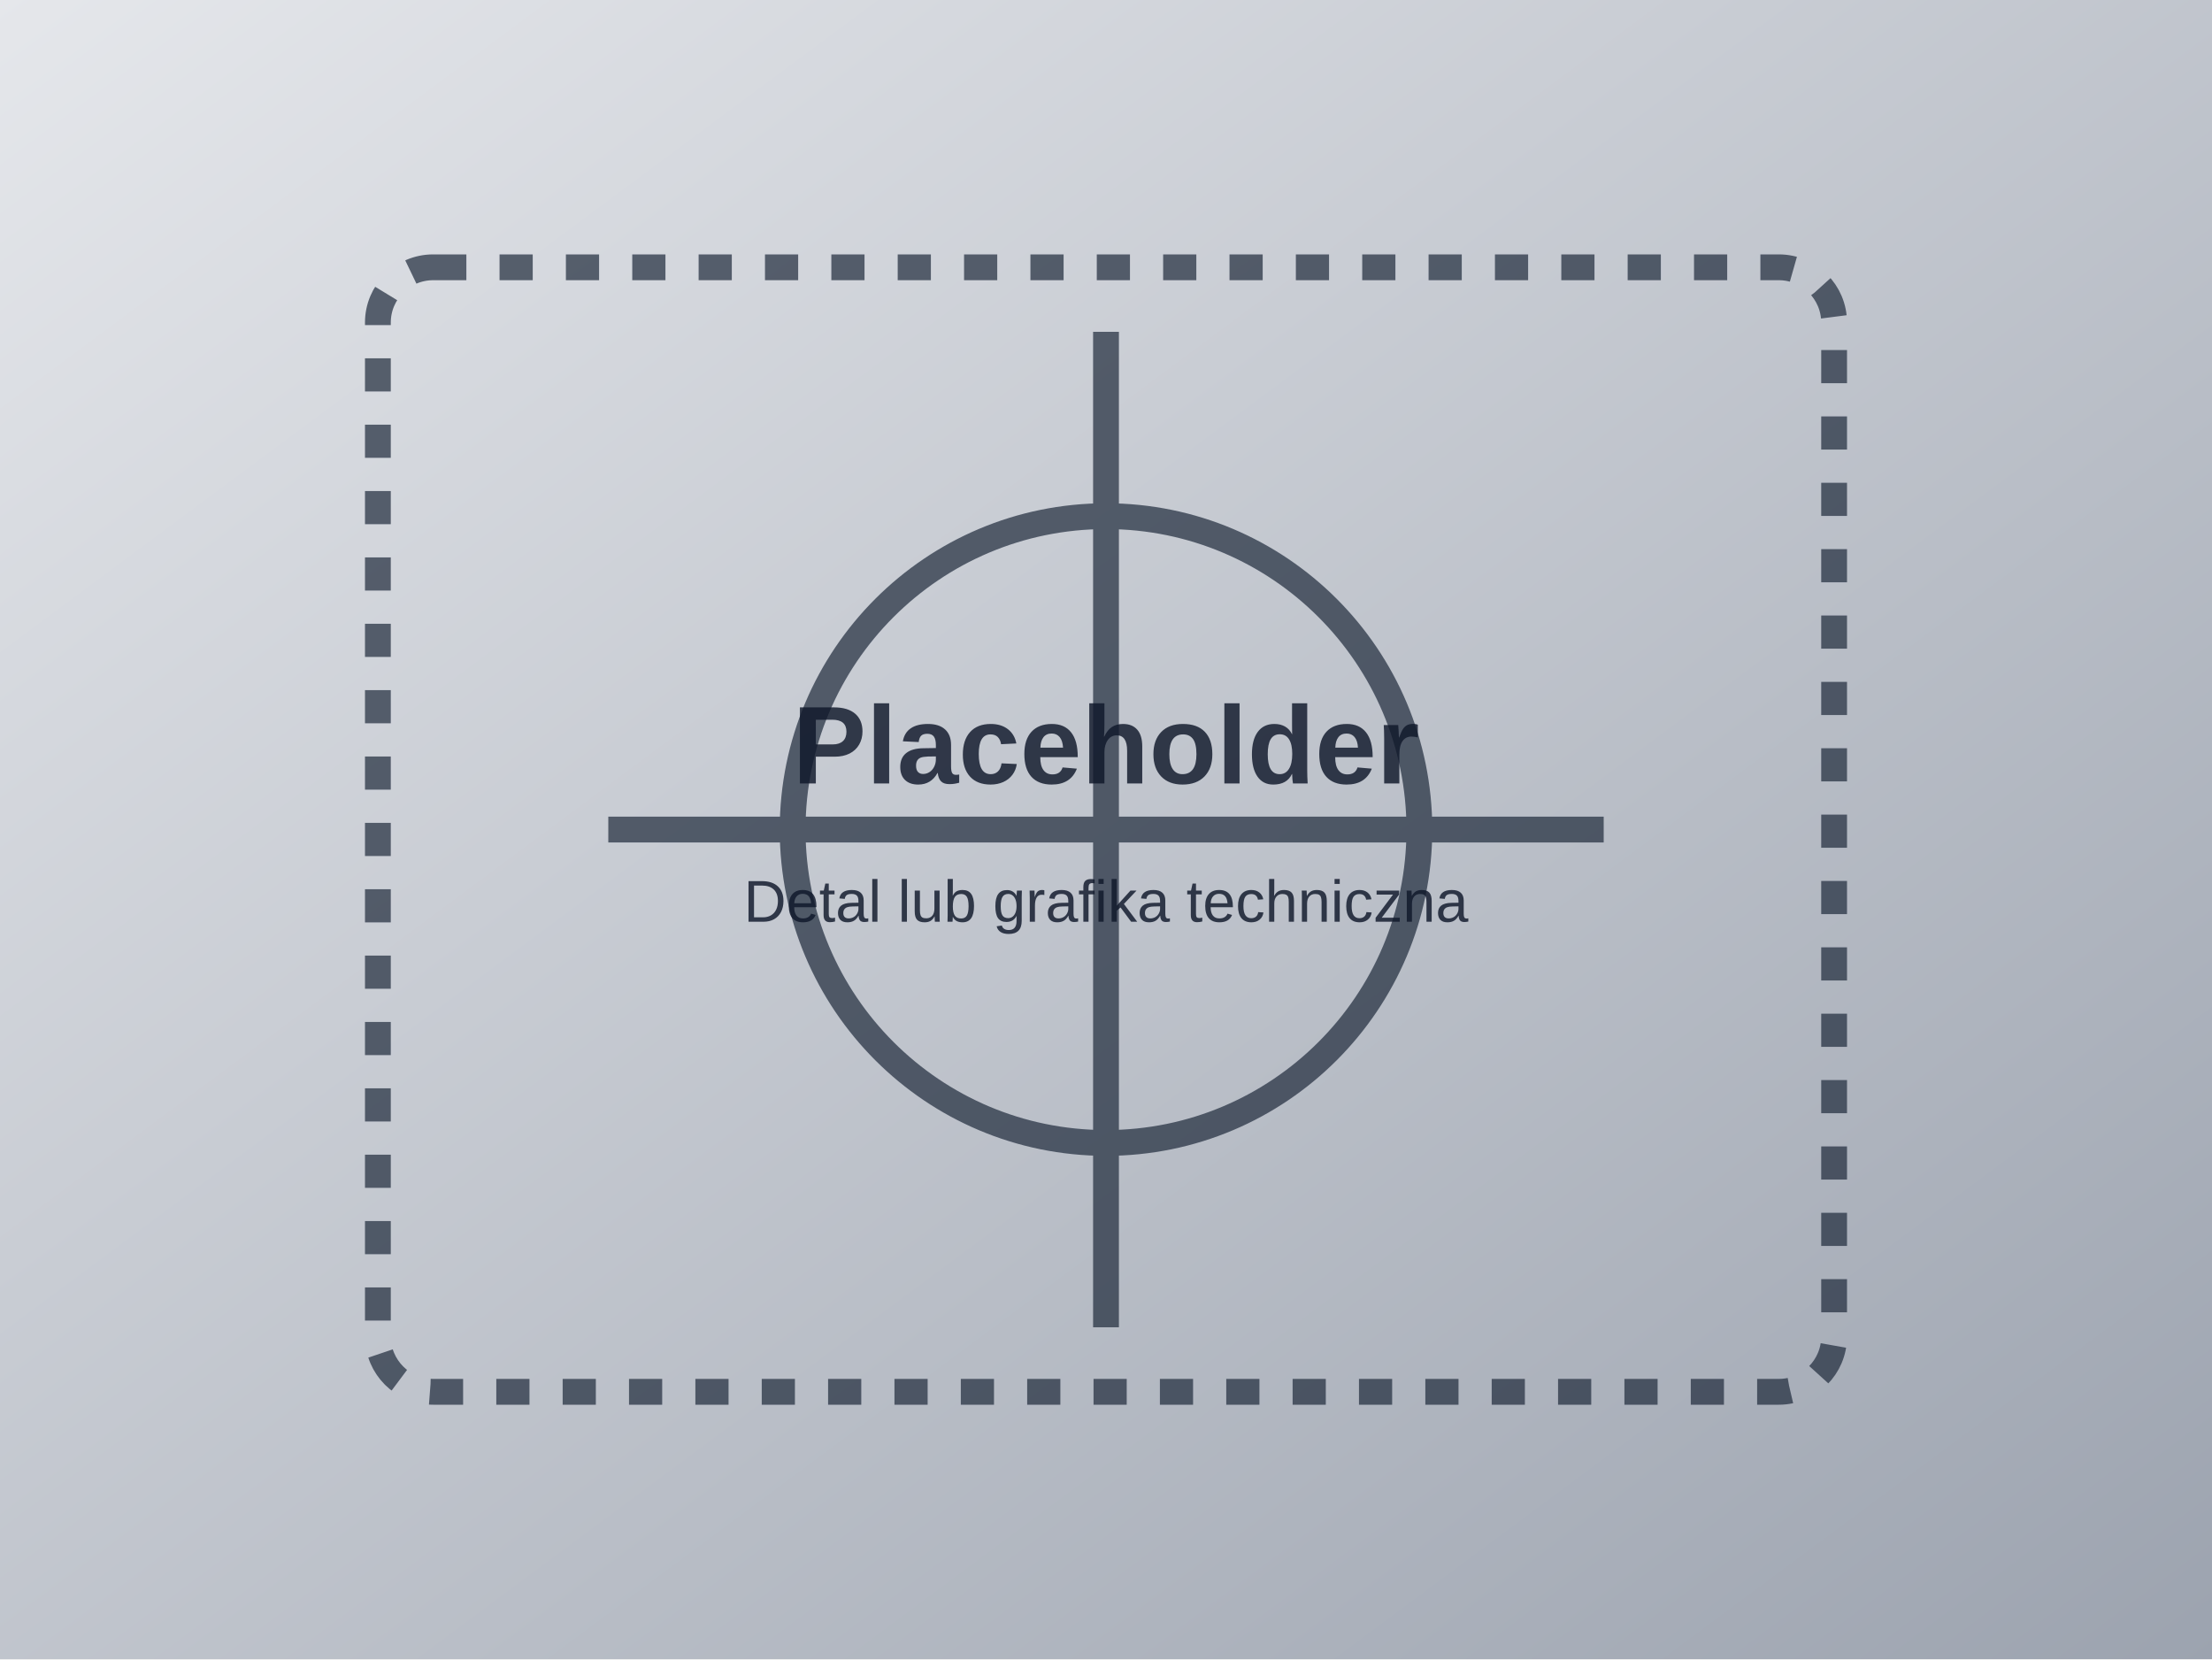
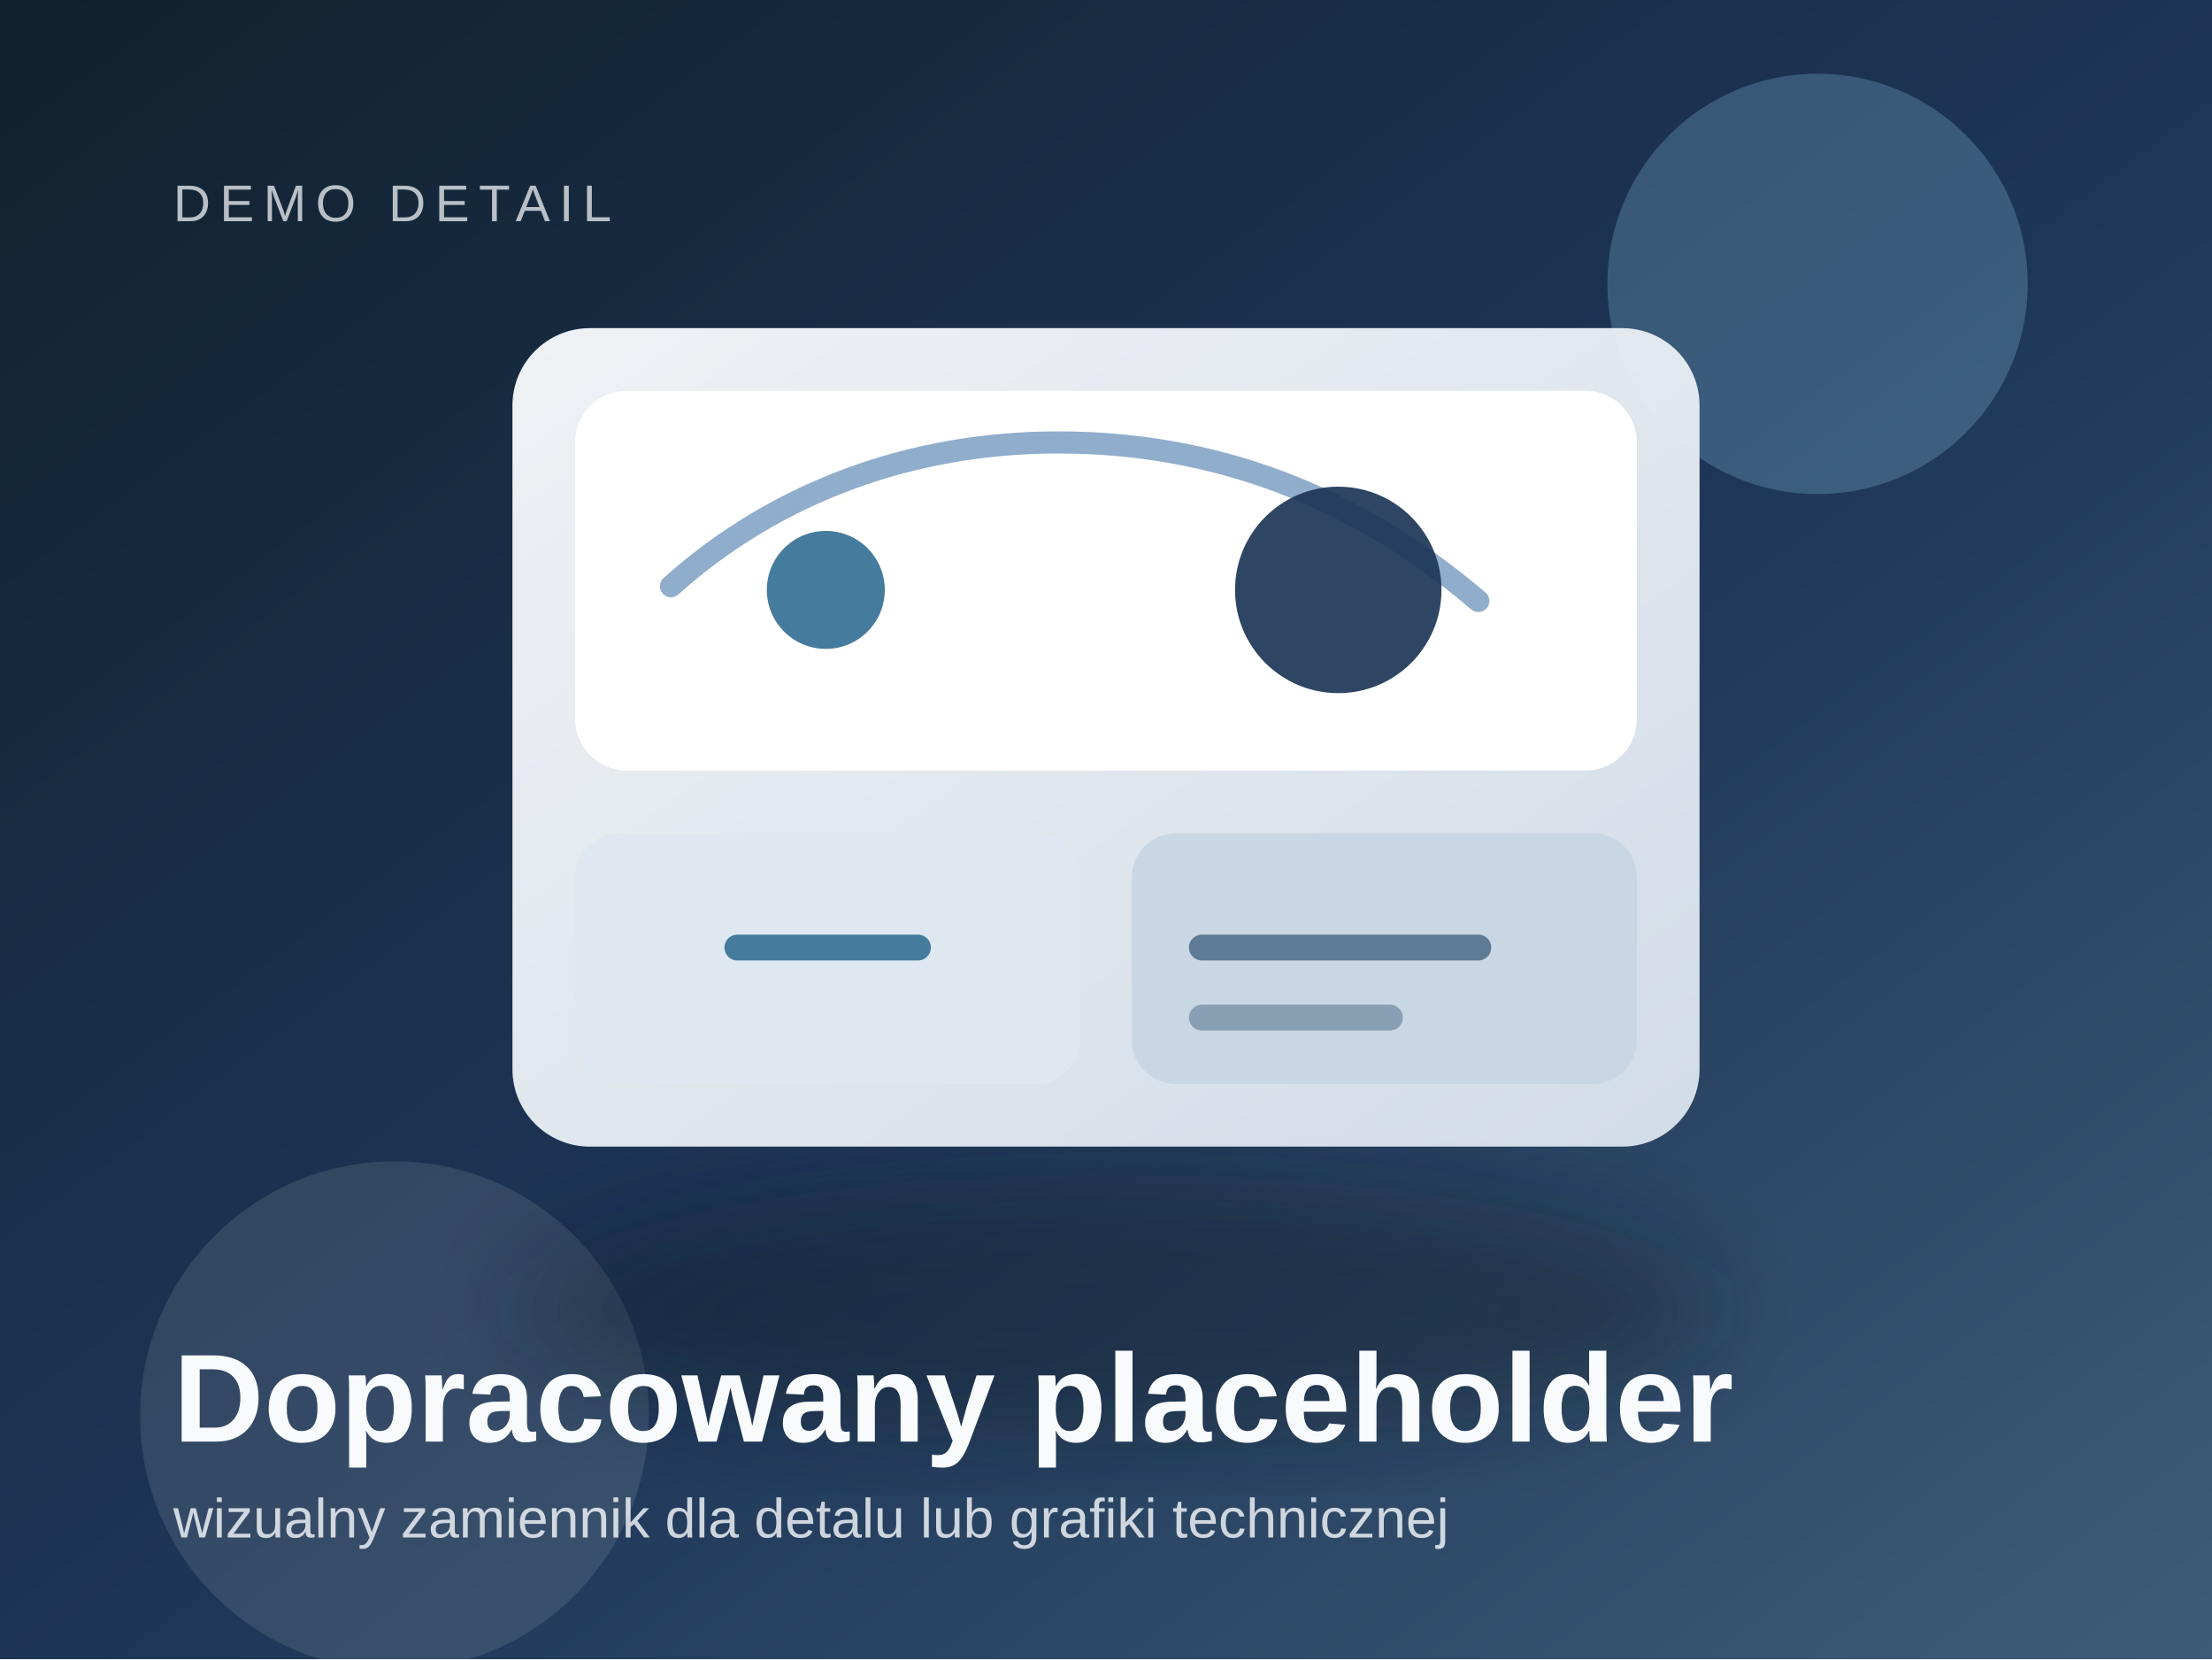
<svg xmlns="http://www.w3.org/2000/svg" viewBox="0 0 1200 900" role="img" aria-labelledby="title desc">
  <defs>
    <linearGradient id="bg" x1="0" y1="0" x2="1" y2="1">
-       <stop offset="0%" stop-color="#e5e7eb" />
-       <stop offset="100%" stop-color="#9ca3af" />
+       <stop offset="0%" stop-color="#11212d" />
+       <stop offset="52%" stop-color="#1d3557" />
+       <stop offset="100%" stop-color="#3f5c77" />
    </linearGradient>
+     <linearGradient id="card" x1="0" y1="0" x2="1" y2="1">
+       <stop offset="0%" stop-color="#f8fafc" />
+       <stop offset="100%" stop-color="#d9e2ec" />
+     </linearGradient>
+     <filter id="soft" x="-20%" y="-20%" width="140%" height="140%">
+       <feGaussianBlur stdDeviation="26" />
+     </filter>
  </defs>
  <rect width="1200" height="900" fill="url(#bg)" />
-   <g fill="none" stroke="#1e293b" stroke-width="14" opacity="0.7">
-     <circle cx="600" cy="450" r="170" />
-     <path d="M330 450h540" />
-     <path d="M600 180v540" />
-     <rect x="205" y="145" width="790" height="610" rx="30" stroke-dasharray="18 18" />
+   <circle cx="986" cy="154" r="114" fill="#8ecae6" opacity="0.26" />
+   <circle cx="214" cy="768" r="138" fill="#f1faee" opacity="0.11" />
+   <ellipse cx="606" cy="710" rx="326" ry="72" fill="#09131a" opacity="0.34" filter="url(#soft)" />
+   <g transform="translate(278 178)">
+     <rect x="0" y="0" width="644" height="444" rx="42" fill="url(#card)" opacity="0.96" />
+     <rect x="34" y="34" width="576" height="206" rx="28" fill="#ffffff" />
+     <rect x="34" y="274" width="274" height="136" rx="24" fill="#dfe8f0" />
+     <rect x="336" y="274" width="274" height="136" rx="24" fill="#c9d6e3" />
+     <path d="M86 140c58-52 132-78 210-78 84 0 160 28 228 86" fill="none" stroke="#89a8c9" stroke-width="12" stroke-linecap="round" opacity="0.94" />
+     <circle cx="170" cy="142" r="32" fill="#457b9d" />
+     <circle cx="448" cy="142" r="56" fill="#1d3557" opacity="0.92" />
+     <path d="M122 336h98" fill="none" stroke="#457b9d" stroke-width="14" stroke-linecap="round" />
+     <path d="M374 336h150" fill="none" stroke="#5e7a94" stroke-width="14" stroke-linecap="round" />
+     <path d="M374 374h102" fill="none" stroke="#5e7a94" stroke-width="14" stroke-linecap="round" opacity="0.6" />
  </g>
-   <g fill="#0f172a" opacity="0.82" font-family="Segoe UI, Arial, sans-serif" text-anchor="middle">
-     <text x="600" y="425" font-size="60" font-weight="700">Placeholder</text>
-     <text x="600" y="500" font-size="32">Detal lub grafika techniczna</text>
+   <g font-family="Segoe UI, Arial, sans-serif" fill="#f8fafc">
+     <text x="94" y="120" font-size="28" letter-spacing="5" opacity="0.72">DEMO DETAIL</text>
+     <text x="94" y="782" font-size="68" font-weight="700">Dopracowany placeholder</text>
+     <text x="94" y="834" font-size="30" opacity="0.8">wizualny zamiennik dla detalu lub grafiki technicznej</text>
  </g>
</svg>
